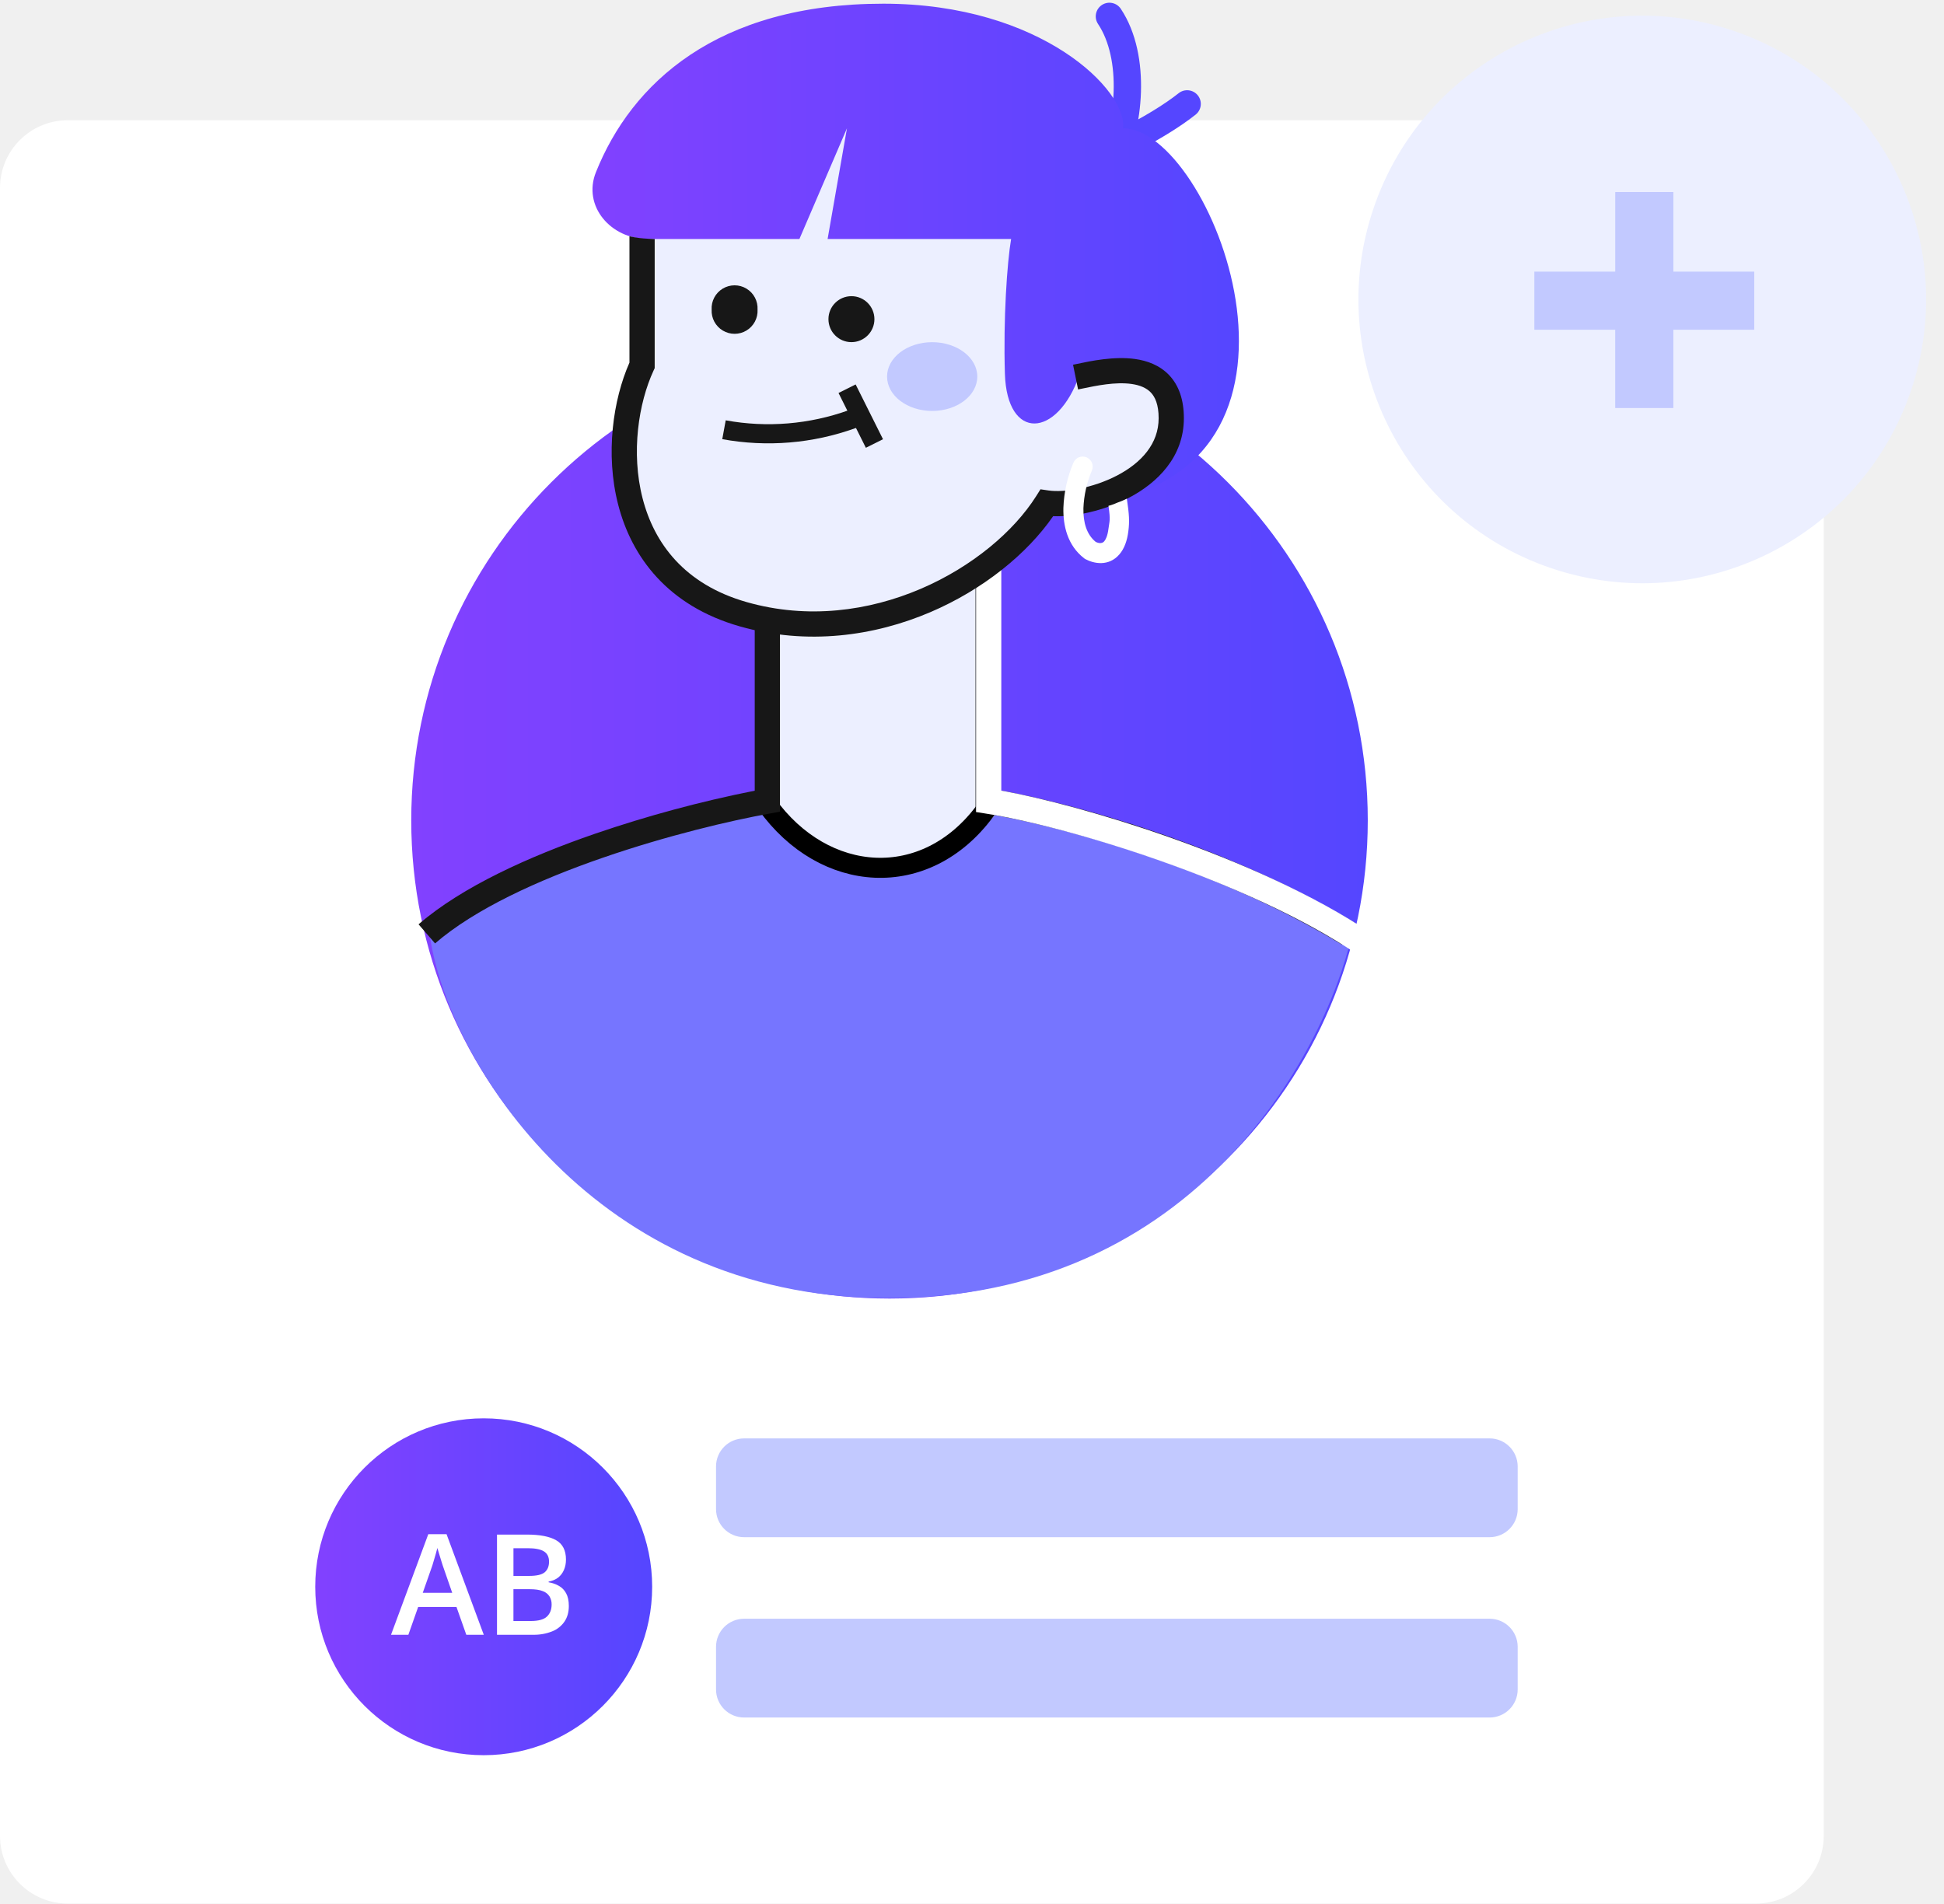
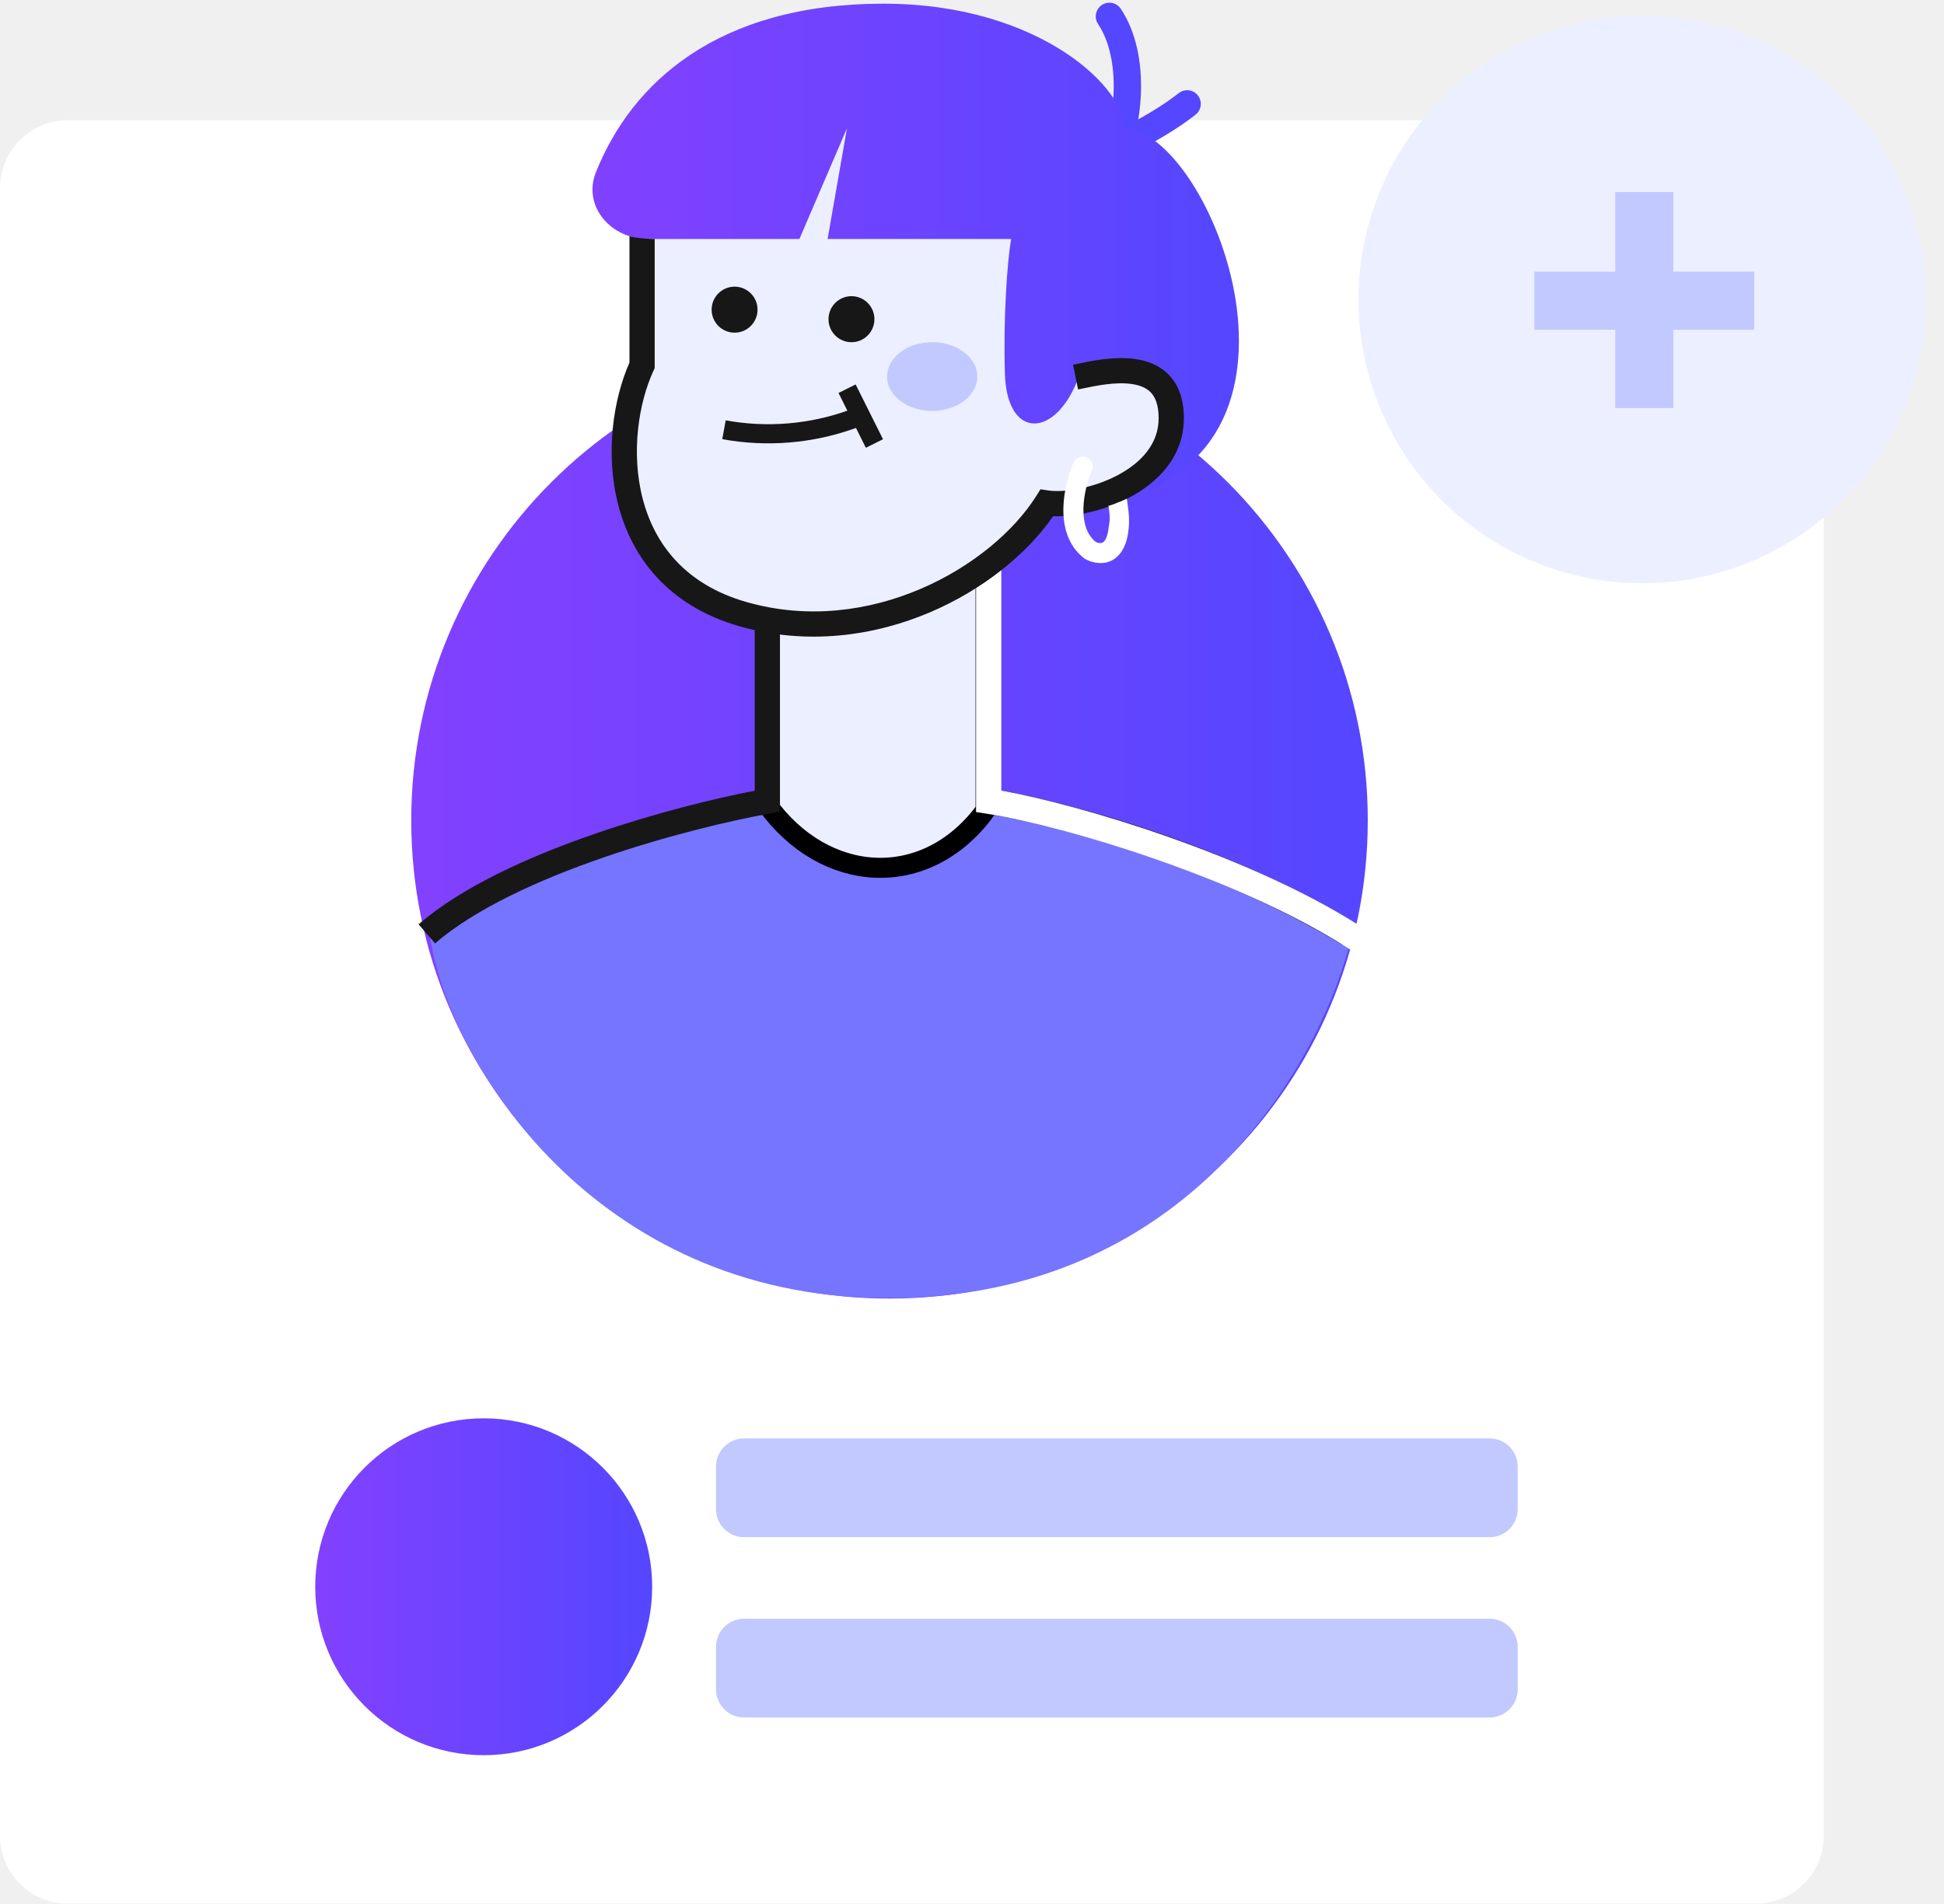
- <svg xmlns="http://www.w3.org/2000/svg" width="97" height="95" fill="none">
-   <path d="M0 9.382A3.382 3.382 0 0 1 3.382 6h84.236A3.382 3.382 0 0 1 91 9.382v82.236A3.382 3.382 0 0 1 87.618 95H3.382A3.382 3.382 0 0 1 0 91.618V9.382Z" fill="#fff" />
-   <rect x="15.729" y="70.783" width="16.812" height="16.812" rx="8.406" fill="url(#a)" />
-   <path d="m23.267 81.585-.49-1.388h-1.912l-.489 1.388h-.865l1.86-5.021h.91l1.858 5.021h-.872Zm-.702-2.093-.475-1.368-.079-.25a59.123 59.123 0 0 1-.188-.62 7.034 7.034 0 0 1-.085.316 55.32 55.32 0 0 0-.164.554l-.48 1.368h1.471Zm2.234-2.907h1.488c.645 0 1.132.093 1.46.28.329.187.493.51.493.968 0 .192-.034.365-.103.52a.96.96 0 0 1-.29.38 1.082 1.082 0 0 1-.473.198v.034c.194.034.366.095.517.181a.913.913 0 0 1 .359.373c.089.162.133.372.133.63 0 .305-.072.565-.218.78a1.34 1.34 0 0 1-.62.489 2.453 2.453 0 0 1-.95.167h-1.796v-5Zm.82 2.062h.787c.372 0 .63-.06.774-.181.143-.121.215-.298.215-.53 0-.238-.086-.409-.257-.514-.168-.104-.437-.157-.807-.157h-.711v1.382Zm0 .664v1.587h.866c.383 0 .652-.074.807-.223.155-.148.233-.349.233-.602a.75.75 0 0 0-.106-.403.655.655 0 0 0-.339-.264c-.157-.064-.37-.095-.636-.095h-.824Z" fill="#fff" />
+ <svg xmlns="http://www.w3.org/2000/svg" width="97" height="95" viewBox="0 0 97 95" fill="none">
+   <path d="M0 9.382C0 7.514 1.514 6 3.382 6L87.618 6C89.486 6 91 7.514 91 9.382V81.65V91.618C91 93.486 89.486 95 87.618 95L3.382 95C1.514 95 0 93.486 0 91.618L0 81.65L0 9.382Z" fill="white" />
+   <rect x="15.729" y="70.783" width="16.812" height="16.812" rx="8.406" fill="url(#paint0_linear_3119_1595)" />
  <rect x="35.728" y="71.785" width="40" height="4.93" rx="1.401" fill="#C2C9FF" />
  <rect x="35.728" y="80.785" width="40" height="4.93" rx="1.401" fill="#C2C9FF" />
-   <path d="m78.39 11.611 5.88 5.39M84.266 11.611l-5.88 5.39" stroke="#5546FF" stroke-width="1.261" stroke-linecap="round" />
-   <path d="M95.36 19.474c-2.501 7.41-10.535 11.388-17.945 8.886-7.409-2.501-11.387-10.535-8.886-17.944 2.502-7.41 10.536-11.388 17.945-8.887 7.41 2.502 11.388 10.536 8.886 17.945Z" fill="#ECEFFF" />
-   <path d="M83.495 13.556h4.037v2.9h-4.037v3.907h-2.9v-3.907H76.56v-2.9h4.036V9.584h2.9v3.972Z" fill="#C2C9FF" />
-   <path d="M68.248 40.942c0 13.18-10.685 23.864-23.864 23.864-13.18 0-23.864-10.685-23.864-23.864 0-13.18 10.684-23.865 23.864-23.865 13.18 0 23.864 10.685 23.864 23.865Z" fill="url(#b)" />
-   <path d="M39.68 40.125c-7.422 0-15.26 4.282-18.25 6.423.769 6.073 7.821 17.756 21.97 18.22 15.963.523 22.68-12.062 24.061-18.135-2.936-2.039-13.03-5.217-17.584-6.508H39.681Z" fill="#7675FF" />
-   <path fill-rule="evenodd" clip-rule="evenodd" d="M55.78 6.482c1.222-.588 2.346-1.285 3.03-1.83a.681.681 0 1 1 .85 1.067c-.784.625-2.001 1.373-3.29 1.994-1.28.616-2.704 1.143-3.892 1.269l-.143-1.358c.957-.101 2.214-.549 3.445-1.141Z" fill="#5546FF" />
-   <path d="M38.346 40.672v-9.564c6.367.431 9.757-1.754 10.657-2.9l.642 12.465-.507.554c-2.93 3.206-8.042 2.997-10.701-.437l-.091-.117Z" fill="#ECEFFF" />
-   <path d="M38.256 40.124c2.875 4.009 7.929 4.357 10.898.344" stroke="#000" stroke-linecap="square" />
-   <path fill-rule="evenodd" clip-rule="evenodd" d="M55.567 4.562c.041-1.28-.202-2.501-.778-3.366A.682.682 0 1 1 55.925.44c.789 1.186 1.052 2.724 1.005 4.167-.047 1.448-.408 2.897-.973 3.957l-1.204-.642c.45-.847.773-2.085.814-3.36Z" fill="#5546FF" />
-   <path fill-rule="evenodd" clip-rule="evenodd" d="M49.936 39.451V26.84h-1.259v13.68l.53.085c3.146.502 11.136 2.522 17.76 6.54l.653-1.077c-6.46-3.919-14.142-5.974-17.684-6.616Zm-12.277.009V29h1.259v11.509l-.518.093c-1.935.347-5.108 1.094-8.31 2.2-3.22 1.11-6.391 2.559-8.382 4.28l-.823-.953c2.18-1.884 5.54-3.395 8.794-4.517a61.69 61.69 0 0 1 7.98-2.152Z" fill="#171717" />
-   <path fill-rule="evenodd" clip-rule="evenodd" d="M48.703 27.939h1.259v11.516c2.051.372 5.115 1.178 8.337 2.313 3.513 1.236 7.263 2.88 10.119 4.806l-.704 1.043c-2.73-1.84-6.366-3.441-9.832-4.662-3.466-1.22-6.714-2.043-8.647-2.346l-.532-.084V27.94Z" fill="#fff" />
-   <path d="M52.427 24.995c-2.37 3.747-8.986 8.032-15.52 5.285-5.732-2.41-6.395-5.119-5.036-10.78.264-3.589.393-8.04.806-10.564l7.06-5.697 7.16 3.288 7.11 5.62v6.424c1.316-.267 4.632-1.02 4.632 2.192s-4.369 4.5-6.212 4.232Z" fill="#ECEFFF" />
-   <path d="M37.8 15.454a1.147 1.147 0 1 1-2.291 0 1.147 1.147 0 1 1 2.29 0Z" fill="#171717" />
-   <path d="M57.956 18.714c-.546-1.094-2.956-.456-4.093 0-1.113 3.172-3.617 3.302-3.721-.058-.085-2.74.11-5.559.31-6.73h-9.157l.966-5.523-2.372 5.523h-7.582c-1.824 0-3.25-1.638-2.572-3.332 1.769-4.424 6.027-8.41 14.35-8.41 7.901 0 12.2 4.377 11.95 6.219 4.397 0 10.919 16.634-1 18.628 4.5-3 3.467-5.223 2.92-6.317Z" fill="url(#c)" />
-   <path d="M43.631 15.93a1.147 1.147 0 1 1-1.145-1.149c.632 0 1.145.514 1.145 1.149Z" fill="#171717" />
-   <path fill-rule="evenodd" clip-rule="evenodd" d="m43.109 21.213-.426.154c-2.127.767-4.42.957-6.644.55l.172-.94c2.058.377 4.18.201 6.148-.509l.426-.153.324.898Z" fill="#171717" />
-   <path fill-rule="evenodd" clip-rule="evenodd" d="m43.204 22.347-1.364-2.735.854-.426 1.365 2.734-.855.427Z" fill="#171717" />
-   <path d="M48.764 18.793c0 .948-1.008 1.716-2.251 1.716-1.243 0-2.251-.768-2.251-1.716 0-.947 1.008-1.716 2.25-1.716 1.244 0 2.252.769 2.252 1.716Z" fill="#C2C9FF" />
-   <path fill-rule="evenodd" clip-rule="evenodd" d="m32.667 11.928-.335-.014a5.287 5.287 0 0 1-.924-.122v6.305c-.817 1.848-1.214 4.557-.564 7.085.675 2.627 2.487 5.056 6.067 6.077 3.376.962 6.72.484 9.515-.71 2.636-1.128 4.825-2.91 6.123-4.788 1.065.043 2.522-.262 3.77-.913 1.424-.743 2.753-2.038 2.753-3.978 0-.918-.25-1.636-.733-2.146-.477-.503-1.104-.724-1.702-.808-1.047-.147-2.222.102-2.891.244l-.204.042.251 1.234.213-.044c.697-.145 1.645-.343 2.455-.23.431.061.75.203.964.428.206.217.388.592.388 1.28 0 1.271-.855 2.225-2.076 2.862-1.229.64-2.648.858-3.416.746l-.404-.059-.218.346c-1.107 1.75-3.18 3.52-5.768 4.626-2.58 1.102-5.624 1.527-8.674.657-3.106-.885-4.618-2.938-5.194-5.18-.587-2.281-.199-4.761.546-6.37l.058-.126v-6.444Z" fill="#171717" />
-   <path fill-rule="evenodd" clip-rule="evenodd" d="M54.221 22.827a.5.5 0 0 1 .26.658 5.357 5.357 0 0 0-.422 1.886c-.014.706.161 1.303.614 1.673.207.099.344.063.425-.03.068-.08.166-.258.212-.63.046-.37.11-.406 0-1.14 0 0 .178-.038.455-.163.258-.086.461-.195.461-.195.118.787.138 1.13.076 1.621-.06.488-.206.88-.448 1.16-.535.62-1.28.458-1.687.241l-.037-.02-.033-.025c-.839-.645-1.056-1.641-1.037-2.513a6.351 6.351 0 0 1 .503-2.264.5.5 0 0 1 .658-.259Z" fill="#fff" />
+   <path d="M78.391 11.611L84.27 17.001" stroke="#5546FF" stroke-width="1.261" stroke-linecap="round" />
+   <path d="M84.266 11.611L78.386 17.001" stroke="#5546FF" stroke-width="1.261" stroke-linecap="round" />
+   <path d="M95.36 19.474C92.859 26.884 84.825 30.862 77.415 28.36C70.006 25.859 66.028 17.825 68.529 10.416C71.031 3.006 79.065 -0.972 86.474 1.529C93.883 4.031 97.862 12.065 95.36 19.474Z" fill="#ECEFFF" />
+   <path d="M83.495 13.556H87.532V16.456H83.495V20.363H80.595V16.456H76.559V13.556H80.595V9.584H83.495V13.556Z" fill="#C2C9FF" />
+   <path d="M68.248 40.942C68.248 54.121 57.563 64.806 44.384 64.806C31.204 64.806 20.52 54.121 20.52 40.942C20.52 27.762 31.204 17.077 44.384 17.077C57.563 17.077 68.248 27.762 68.248 40.942Z" fill="url(#paint1_linear_3119_1595)" />
+   <path d="M39.681 40.125C32.258 40.125 24.42 44.407 21.43 46.548C22.199 52.621 29.251 64.304 43.401 64.768C59.363 65.291 66.079 52.706 67.461 46.633C64.525 44.594 54.431 41.416 49.877 40.125C49.571 40.124 47.104 40.124 39.681 40.125Z" fill="#7675FF" />
+   <path fill-rule="evenodd" clip-rule="evenodd" d="M55.78 6.482C57.002 5.894 58.127 5.197 58.81 4.651C59.105 4.416 59.534 4.465 59.768 4.759C60.003 5.054 59.954 5.483 59.659 5.719C58.876 6.344 57.659 7.092 56.37 7.713C55.09 8.329 53.666 8.856 52.478 8.982L52.335 7.624C53.292 7.523 54.549 7.075 55.78 6.482Z" fill="#5546FF" />
+   <path d="M38.346 40.672L38.346 31.108C44.713 31.539 48.103 29.354 49.002 28.207L49.645 40.672L49.138 41.227C46.208 44.433 41.096 44.224 38.437 40.79L38.346 40.672Z" fill="#ECEFFF" />
+   <path d="M38.256 40.124C41.131 44.133 46.185 44.481 49.154 40.468" stroke="black" stroke-linecap="square" />
+   <path fill-rule="evenodd" clip-rule="evenodd" d="M55.567 4.562C55.608 3.282 55.365 2.061 54.789 1.196C54.581 0.882 54.666 0.458 54.979 0.25C55.293 0.041 55.716 0.126 55.925 0.44C56.714 1.626 56.977 3.164 56.93 4.607C56.883 6.055 56.522 7.504 55.957 8.564L54.753 7.922C55.204 7.075 55.526 5.837 55.567 4.562Z" fill="#5546FF" />
+   <path fill-rule="evenodd" clip-rule="evenodd" d="M49.936 39.451L49.936 26.839L48.677 26.839L48.677 40.519L49.207 40.604C52.353 41.106 60.343 43.126 66.967 47.144L67.62 46.067C61.16 42.148 53.478 40.093 49.936 39.451ZM37.659 39.46L37.659 28.999L38.918 28.999L38.918 40.509L38.4 40.602C36.465 40.949 33.291 41.696 30.089 42.801C26.871 43.913 23.699 45.361 21.708 47.081L20.885 46.129C23.064 44.245 26.425 42.734 29.679 41.612C32.678 40.576 35.651 39.849 37.659 39.46Z" fill="#171717" />
+   <path fill-rule="evenodd" clip-rule="evenodd" d="M48.703 27.939H49.962V39.455C52.013 39.827 55.077 40.633 58.3 41.768C61.812 43.004 65.562 44.647 68.418 46.574L67.714 47.617C64.984 45.776 61.348 44.175 57.882 42.955C54.416 41.735 51.168 40.912 49.235 40.608L48.703 40.525V27.939Z" fill="white" />
+   <path d="M52.427 24.995C50.057 28.742 43.441 33.027 36.906 30.28C31.175 27.871 30.512 25.162 31.871 19.5C32.135 15.911 32.264 11.46 32.677 8.936L39.737 3.24L46.897 6.527L54.007 12.148V18.571C55.323 18.304 58.639 17.552 58.639 20.764C58.639 23.975 54.27 25.262 52.427 24.995Z" fill="#ECEFFF" />
+   <path d="M37.799 15.454C37.799 16.088 37.286 16.602 36.654 16.602C36.021 16.602 35.508 16.088 35.508 15.454C35.508 14.82 36.021 14.306 36.654 14.306C37.286 14.306 37.799 14.82 37.799 15.454Z" fill="#171717" />
+   <path d="M57.956 18.714C57.41 17.62 55 18.258 53.863 18.714C52.75 21.886 50.245 22.016 50.142 18.656C50.057 15.916 50.252 13.097 50.452 11.926L41.295 11.926L42.261 6.403L39.889 11.926L32.307 11.926C30.483 11.926 29.057 10.288 29.735 8.594C31.504 4.17 35.762 0.184 44.086 0.184C51.986 0.184 56.285 4.561 56.036 6.403C60.432 6.403 66.954 23.037 55.036 25.03C59.536 22.03 58.502 19.808 57.956 18.714Z" fill="url(#paint2_linear_3119_1595)" />
+   <path d="M43.631 15.93C43.631 16.564 43.118 17.078 42.486 17.078C41.853 17.078 41.34 16.564 41.34 15.93C41.34 15.296 41.853 14.781 42.486 14.781C43.118 14.781 43.631 15.296 43.631 15.93Z" fill="#171717" />
+   <path fill-rule="evenodd" clip-rule="evenodd" d="M43.109 21.213L42.683 21.367C40.556 22.134 38.264 22.324 36.039 21.917L36.211 20.978C38.269 21.354 40.391 21.178 42.359 20.468L42.785 20.315L43.109 21.213Z" fill="#171717" />
+   <path fill-rule="evenodd" clip-rule="evenodd" d="M43.204 22.347L41.84 19.612L42.694 19.186L44.059 21.92L43.204 22.347Z" fill="#171717" />
+   <path d="M48.764 18.793C48.764 19.741 47.756 20.509 46.513 20.509C45.27 20.509 44.262 19.741 44.262 18.793C44.262 17.846 45.27 17.077 46.513 17.077C47.756 17.077 48.764 17.846 48.764 18.793Z" fill="#C2C9FF" />
+   <path fill-rule="evenodd" clip-rule="evenodd" d="M32.667 11.928L32.332 11.914C32.021 11.901 31.712 11.86 31.408 11.792V18.097C30.591 19.945 30.194 22.654 30.844 25.182C31.519 27.809 33.331 30.238 36.911 31.259C40.287 32.221 43.63 31.743 46.426 30.548C49.062 29.421 51.251 27.64 52.549 25.761C53.614 25.804 55.071 25.499 56.319 24.848C57.743 24.105 59.072 22.81 59.072 20.87C59.072 19.952 58.822 19.234 58.339 18.724C57.862 18.221 57.235 18 56.637 17.916C55.59 17.769 54.415 18.018 53.746 18.16C53.672 18.175 53.603 18.19 53.542 18.202L53.793 19.436C53.861 19.422 53.932 19.407 54.006 19.392C54.703 19.247 55.651 19.049 56.461 19.163C56.892 19.223 57.212 19.365 57.425 19.59C57.631 19.807 57.813 20.182 57.813 20.87C57.813 22.141 56.958 23.095 55.737 23.732C54.508 24.373 53.089 24.59 52.321 24.478L51.917 24.419L51.699 24.765C50.592 26.515 48.519 28.285 45.931 29.391C43.352 30.493 40.307 30.918 37.257 30.048C34.151 29.163 32.639 27.11 32.063 24.869C31.476 22.587 31.864 20.107 32.609 18.497L32.667 18.372V11.928Z" fill="#171717" />
+   <path fill-rule="evenodd" clip-rule="evenodd" d="M54.221 22.827C54.474 22.937 54.59 23.232 54.48 23.485C54.289 23.926 54.075 24.654 54.059 25.371C54.044 26.077 54.22 26.674 54.673 27.044C54.88 27.143 55.017 27.107 55.098 27.013C55.166 26.934 55.264 26.756 55.31 26.383C55.356 26.013 55.42 25.978 55.31 25.244C55.31 25.244 55.488 25.206 55.765 25.081C56.023 24.995 56.226 24.886 56.226 24.886C56.344 25.673 56.364 26.017 56.302 26.507C56.241 26.995 56.096 27.387 55.854 27.667C55.319 28.286 54.574 28.125 54.167 27.908L54.13 27.889L54.097 27.863C53.258 27.218 53.041 26.222 53.06 25.35C53.078 24.473 53.333 23.617 53.563 23.086C53.673 22.833 53.968 22.717 54.221 22.827Z" fill="white" />
  <defs>
-     <linearGradient id="a" x1="15.729" y1="79.189" x2="32.541" y2="79.189" gradientUnits="userSpaceOnUse">
+     <linearGradient id="paint0_linear_3119_1595" x1="15.729" y1="79.189" x2="32.541" y2="79.189" gradientUnits="userSpaceOnUse">
      <stop stop-color="#8241FF" />
      <stop offset="1" stop-color="#5546FF" />
    </linearGradient>
-     <linearGradient id="b" x1="20.52" y1="40.942" x2="68.248" y2="40.942" gradientUnits="userSpaceOnUse">
+     <linearGradient id="paint1_linear_3119_1595" x1="20.52" y1="40.942" x2="68.248" y2="40.942" gradientUnits="userSpaceOnUse">
      <stop stop-color="#8241FF" />
      <stop offset="1" stop-color="#5546FF" />
    </linearGradient>
-     <linearGradient id="c" x1="28.852" y1="12.607" x2="61.818" y2="12.607" gradientUnits="userSpaceOnUse">
+     <linearGradient id="paint2_linear_3119_1595" x1="28.852" y1="12.607" x2="61.818" y2="12.607" gradientUnits="userSpaceOnUse">
      <stop stop-color="#8241FF" />
      <stop offset="1" stop-color="#5546FF" />
    </linearGradient>
  </defs>
</svg>
